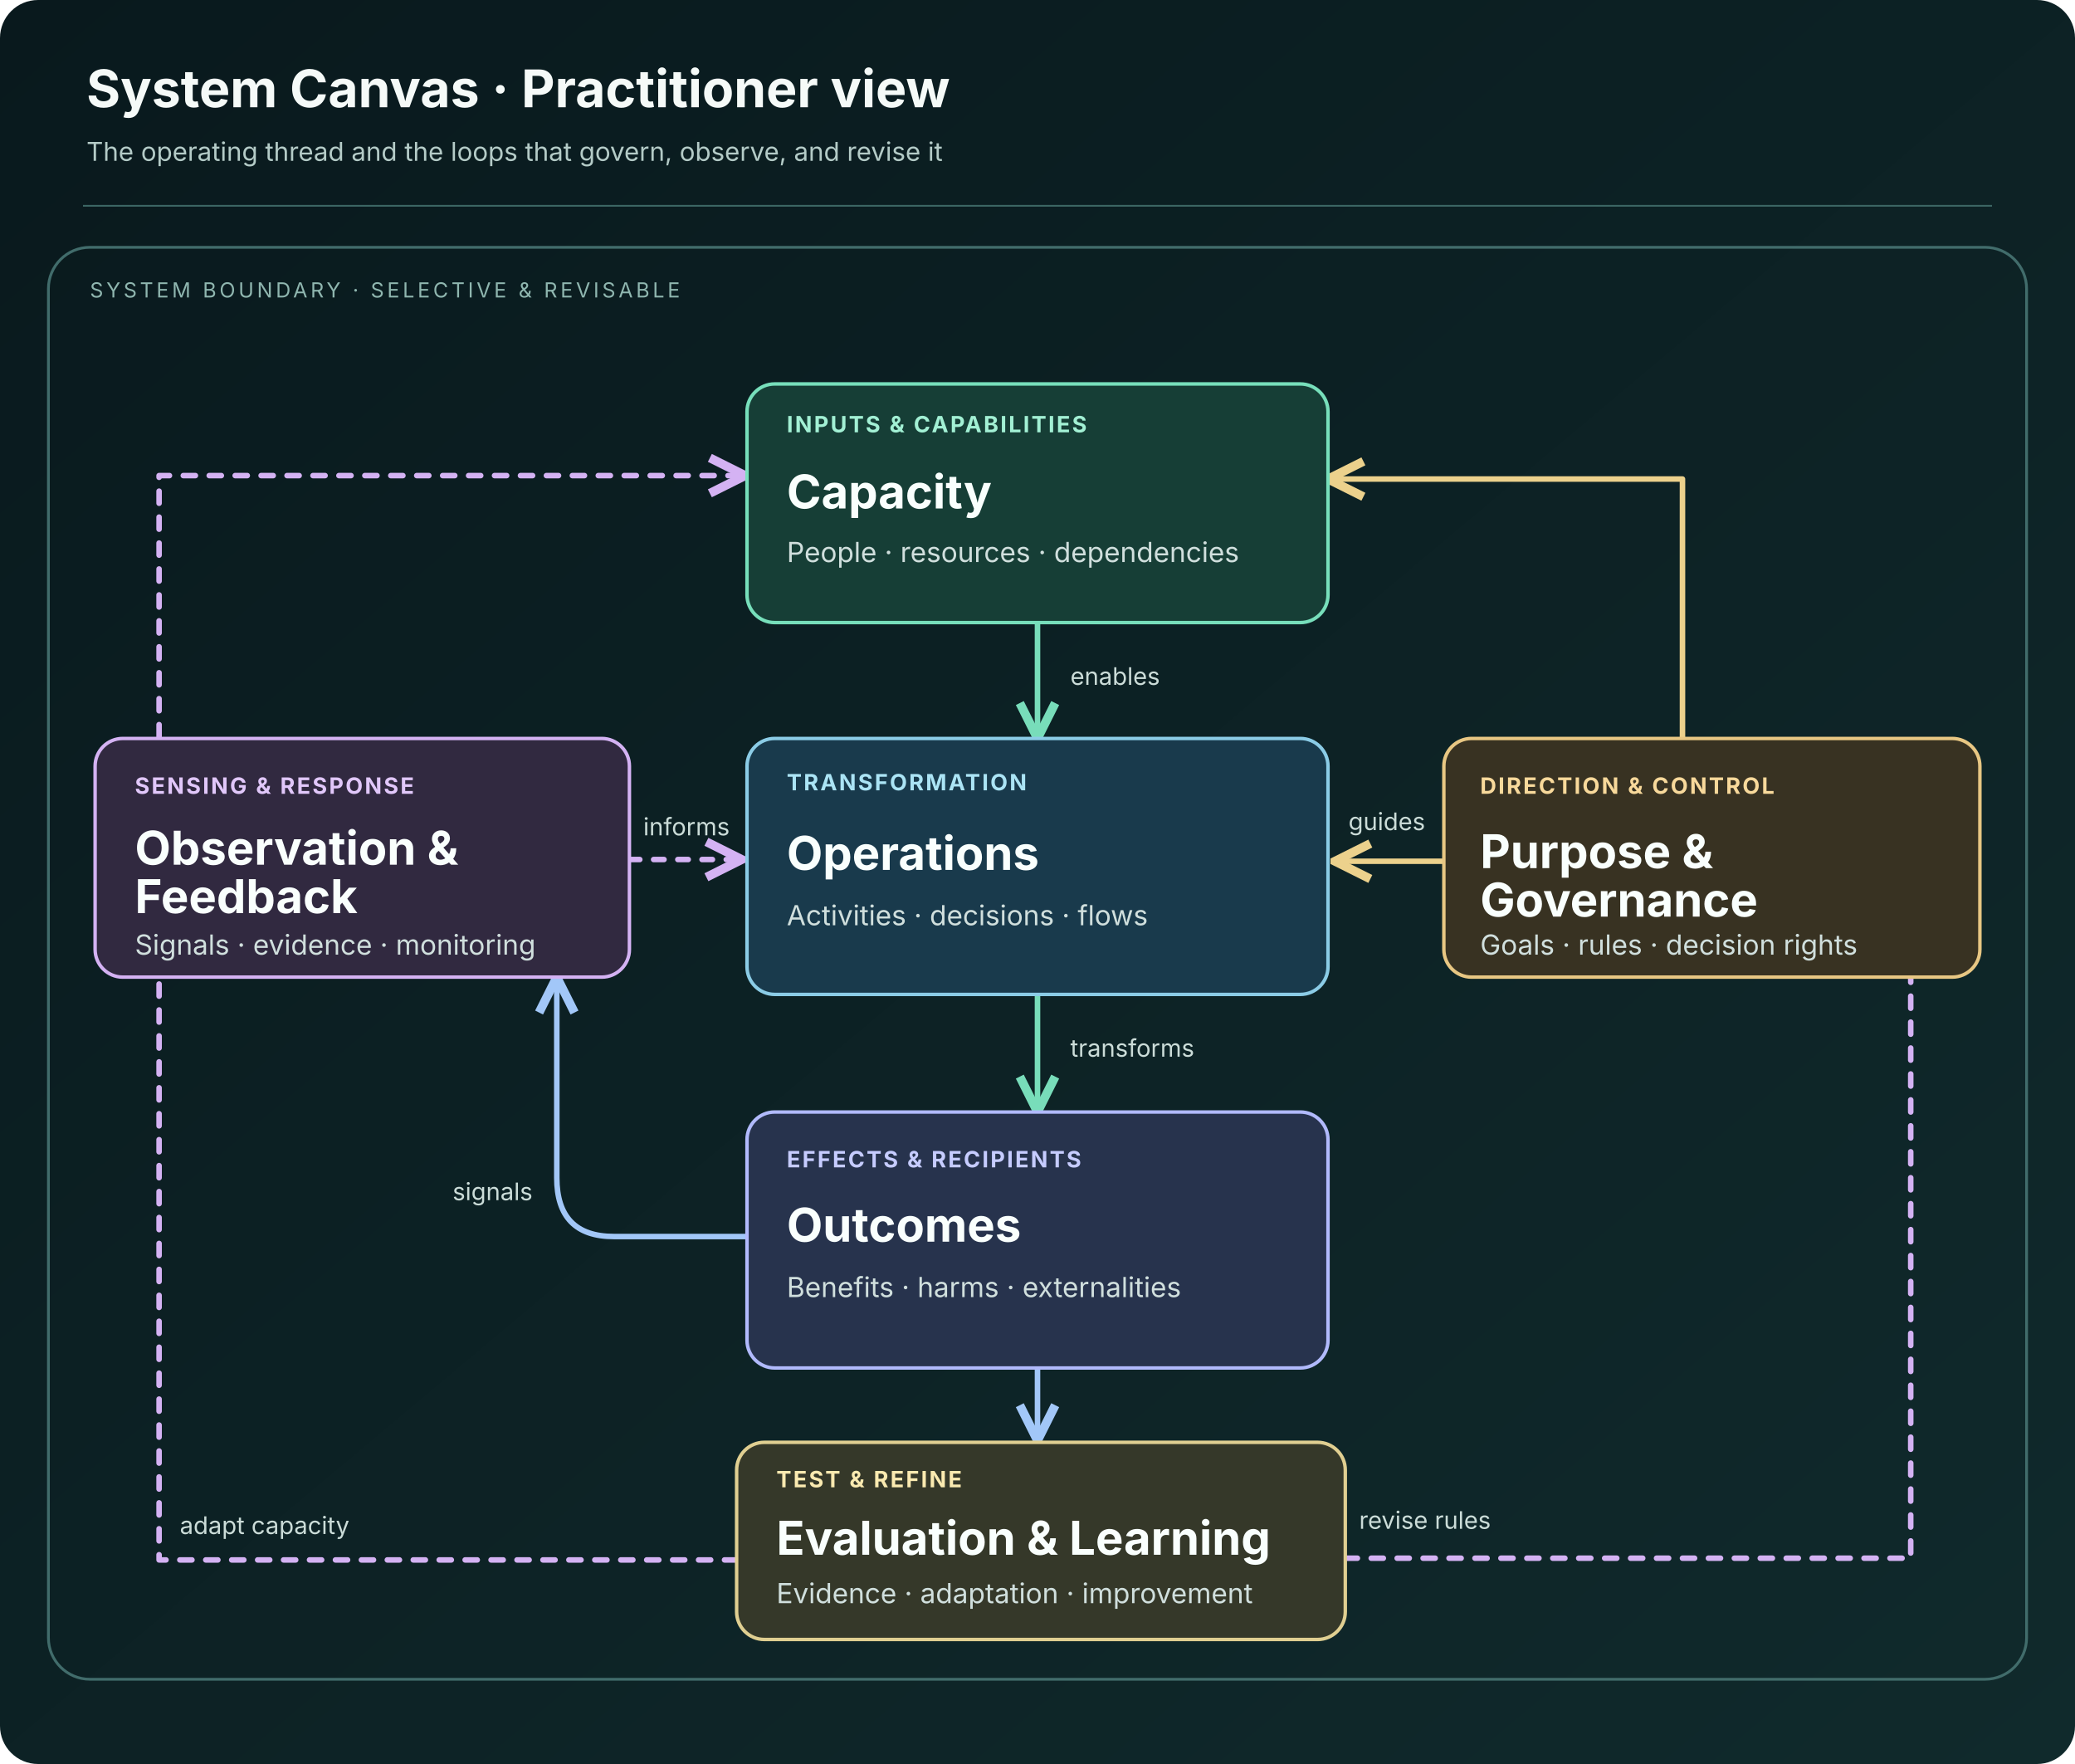
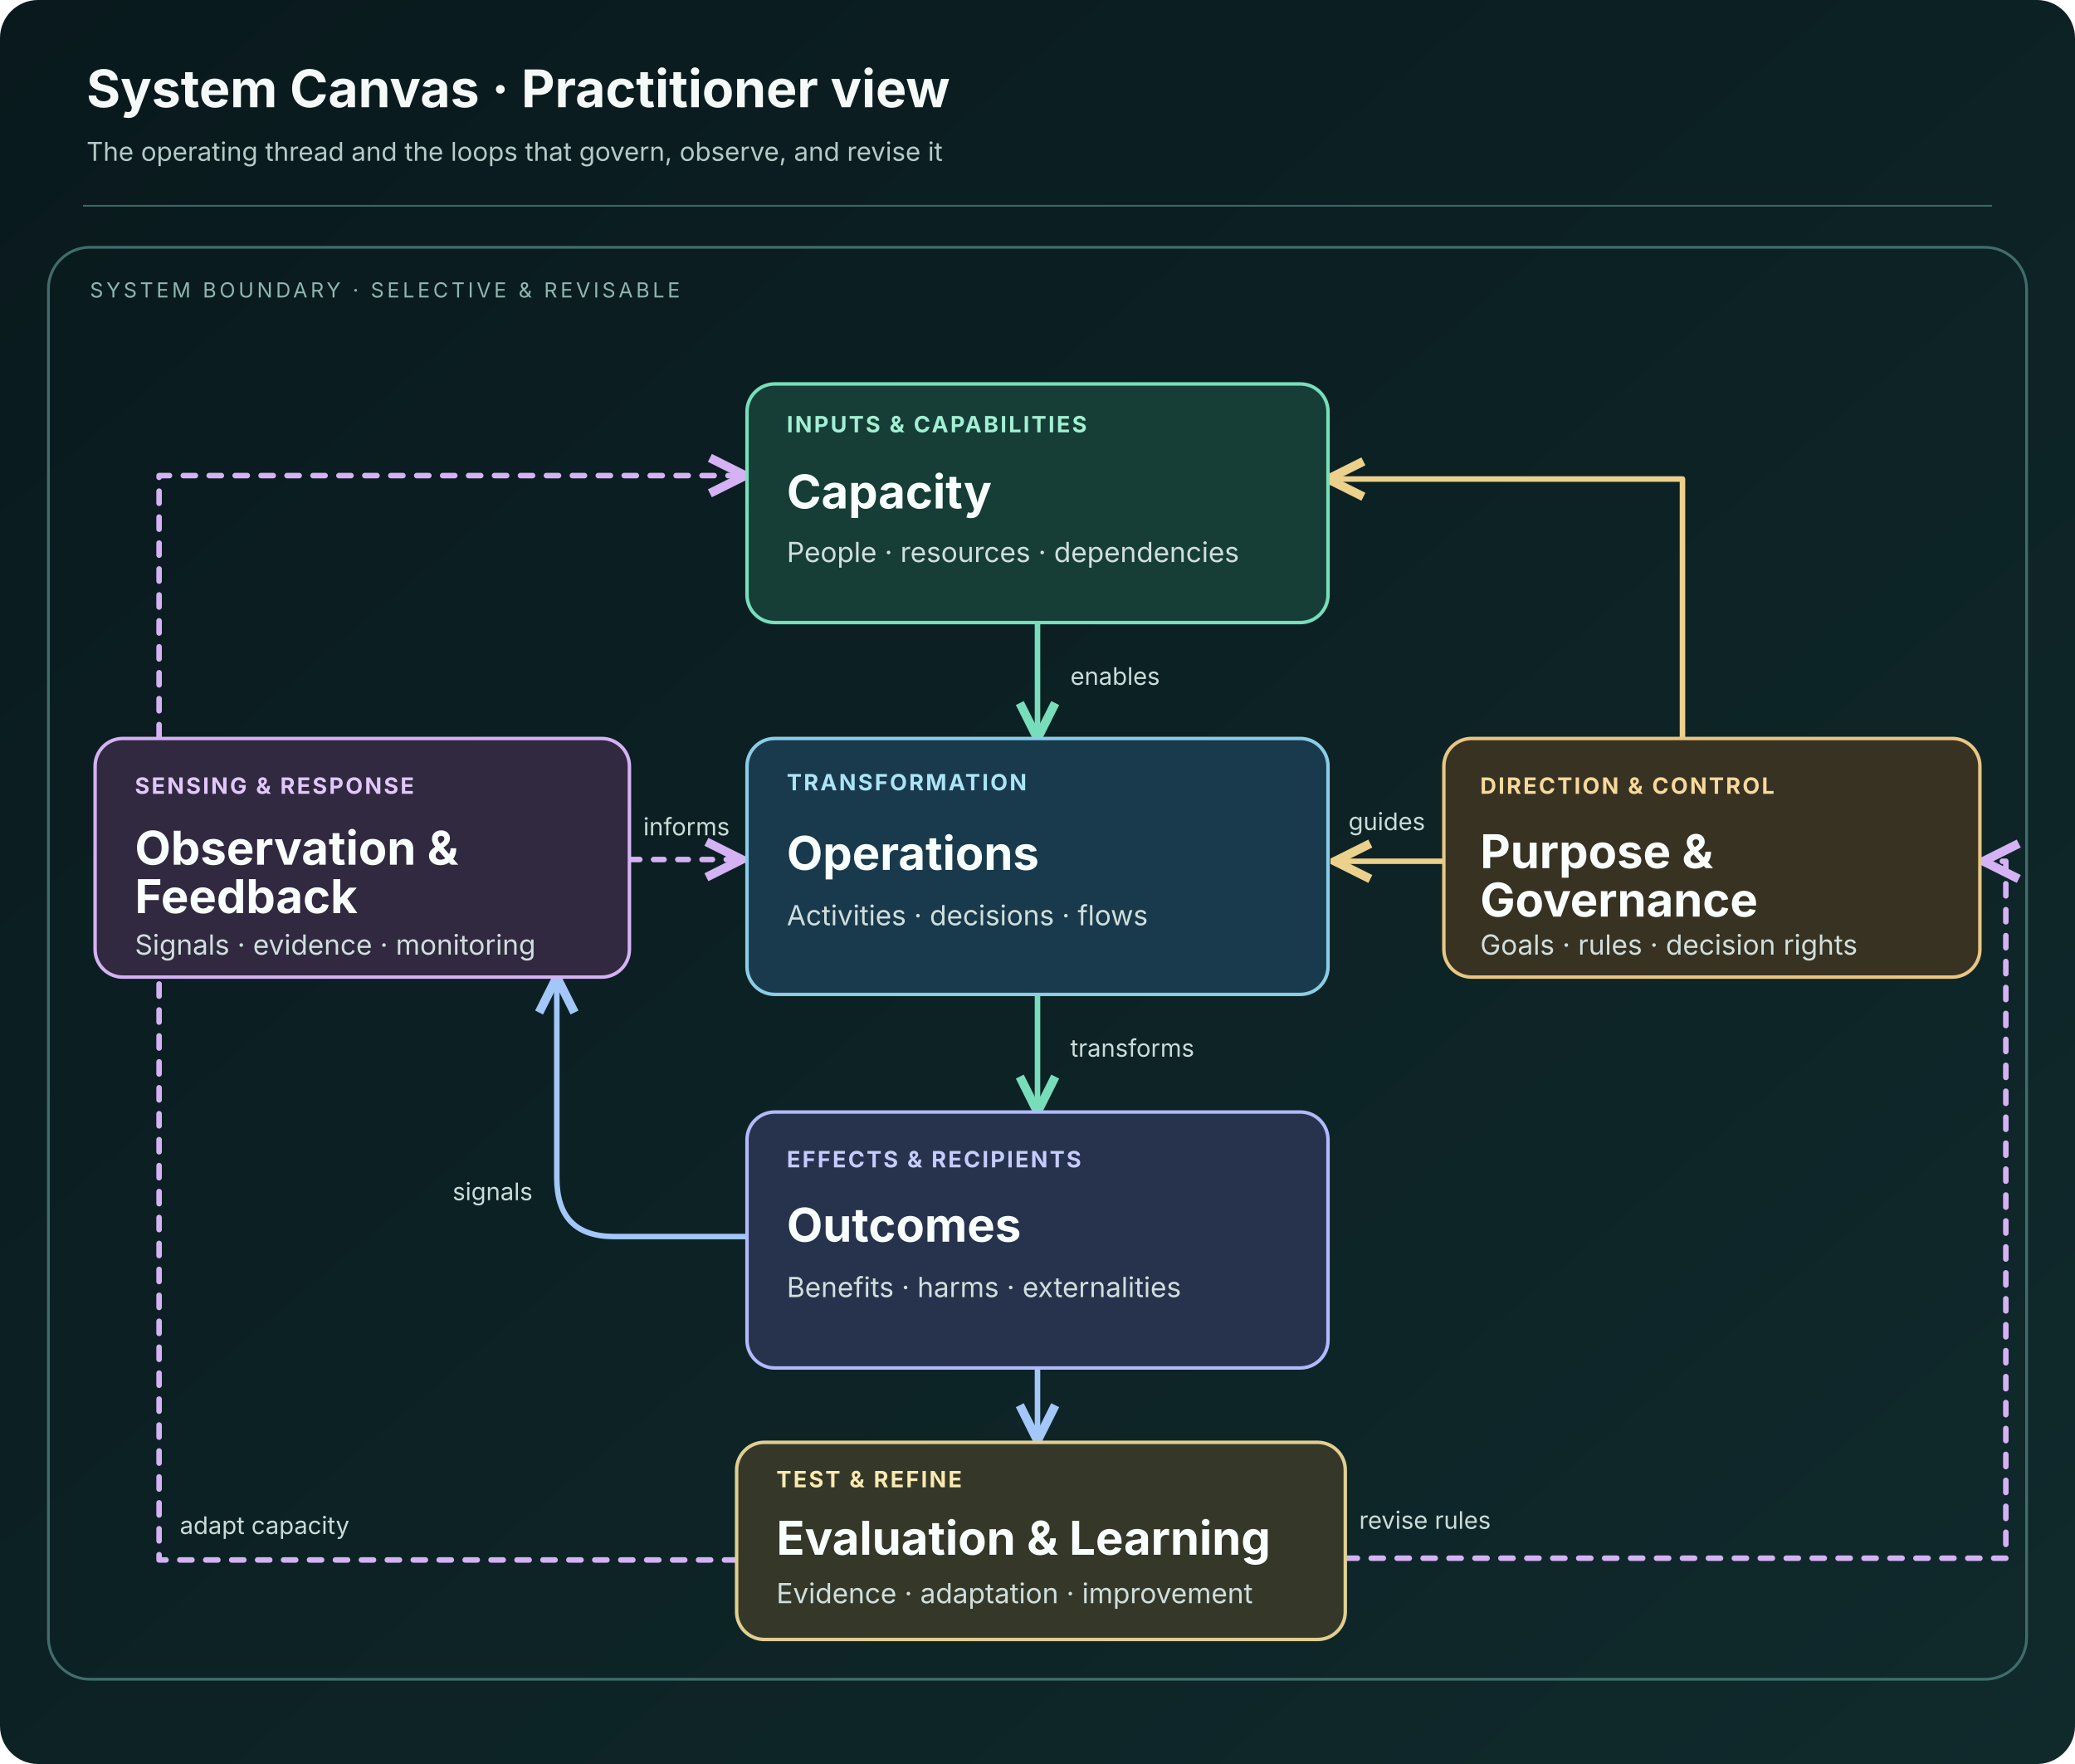
<svg xmlns="http://www.w3.org/2000/svg" viewBox="0 0 1200 1020" role="img" aria-labelledby="practitioner-title practitioner-desc" class="canvas-svg">
  <defs>
    <linearGradient id="p-bg" x1="0" y1="0" x2="1" y2="1">
      <stop stop-color="#09191d" />
      <stop offset="1" stop-color="#102a2c" />
    </linearGradient>
    <marker id="p-mint" viewBox="0 0 10 10" refX="9" refY="5" markerWidth="8" markerHeight="8" orient="auto">
      <path d="M1 1L9 5L1 9" fill="none" stroke="#78ddba" stroke-width="2" />
    </marker>
    <marker id="p-sky" viewBox="0 0 10 10" refX="9" refY="5" markerWidth="8" markerHeight="8" orient="auto">
      <path d="M1 1L9 5L1 9" fill="none" stroke="#a2c7f8" stroke-width="2" />
    </marker>
    <marker id="p-gold" viewBox="0 0 10 10" refX="9" refY="5" markerWidth="8" markerHeight="8" orient="auto">
      <path d="M1 1L9 5L1 9" fill="none" stroke="#ecd18c" stroke-width="2" />
    </marker>
    <marker id="p-violet" viewBox="0 0 10 10" refX="9" refY="5" markerWidth="8" markerHeight="8" orient="auto">
      <path d="M1 1L9 5L1 9" fill="none" stroke="#d4b2f3" stroke-width="2" />
    </marker>
    <style>
text{font-family:Inter,ui-sans-serif,system-ui,Arial,sans-serif}.p-heading{font-size:30px;font-weight:750;fill:#f5faf8}.p-sub{font-size:15px;fill:#b4cbc7}.p-kicker{font-size:12px;letter-spacing:1.8px;fill:#8fb6af}.p-tag{font-size:13px;letter-spacing:1.1px;font-weight:700}.p-title{font-size:27px;fill:#f9fffd;font-weight:750}.p-description{font-size:16px;fill:#d0dfdd}.p-arrow{fill:none;stroke-width:3.2;stroke-linejoin:round;stroke-linecap:round}.p-label{font-size:14px;fill:#cbdcd8}.p-card{stroke-width:2}.zone{transition:opacity .2s}.p-arrow-group{transition:opacity .2s} 
</style>
  </defs>
  <rect width="1200" height="1020" rx="22" fill="url(#p-bg)" />
  <text x="50" y="62" class="p-heading">System Canvas · Practitioner view</text>
  <text x="50" y="93" class="p-sub">The operating thread and the loops that govern, observe, and revise it</text>
  <path d="M48 119H1152" stroke="#3c6664" />
  <rect x="28" y="143" width="1144" height="828" rx="24" fill="none" stroke="#416c6b" stroke-width="1.6" />
  <text x="52" y="172" class="p-kicker">SYSTEM BOUNDARY · SELECTIVE &amp; REVISABLE</text>
  <g data-edge="material" class="p-arrow-group">
    <path class="p-arrow" d="M600 360V427" stroke="#78ddba" marker-end="url(#p-mint)" />
    <path class="p-arrow" d="M600 575V643" stroke="#78ddba" marker-end="url(#p-mint)" />
    <text x="619" y="396" class="p-label">enables</text>
    <text x="619" y="611" class="p-label">transforms</text>
  </g>
  <g data-edge="feedback" class="p-arrow-group">
    <path class="p-arrow" d="M432 715H355 Q322 715 322 681V565" stroke="#a2c7f8" marker-end="url(#p-sky)" />
    <path class="p-arrow" d="M364 497H429" stroke="#d4b2f3" stroke-dasharray="6 8" marker-end="url(#p-violet)" />
    <text x="308" y="694" class="p-label" text-anchor="end">signals</text>
    <text x="397" y="483" class="p-label" text-anchor="middle">informs</text>
  </g>
  <g data-edge="governance" class="p-arrow-group">
    <path class="p-arrow" d="M835 498H772" stroke="#ecd18c" marker-end="url(#p-gold)" />
    <path class="p-arrow" d="M973 427V277H768" stroke="#ecd18c" marker-end="url(#p-gold)" />
    <text x="802" y="480" class="p-label" text-anchor="middle">guides</text>
  </g>
  <g data-edge="evaluation" class="p-arrow-group">
    <path class="p-arrow" d="M600 791V833" stroke="#a2c7f8" marker-end="url(#p-sky)" />
-     <path class="p-arrow" d="M778 901H1105V498H1117" stroke="#d4b2f3" stroke-dasharray="7 8" marker-end="url(#p-violet)" />
+     <path class="p-arrow" d="M778 901H1160V498H1147" stroke="#d4b2f3" stroke-dasharray="7 8" marker-end="url(#p-violet)" />
    <path class="p-arrow" d="M426 902H92V275H431" stroke="#d4b2f3" stroke-dasharray="7 8" marker-end="url(#p-violet)" />
    <text x="786" y="884" class="p-label">revise rules</text>
    <text x="104" y="887" class="p-label">adapt capacity</text>
  </g>
  <g data-zone="capacity" class="zone">
    <rect class="p-card" x="432" y="222" width="336" height="138" rx="16" fill="#163e36" stroke="#77dfbb" />
    <text x="455" y="250" class="p-tag" fill="#a2f0d4">INPUTS &amp; CAPABILITIES</text>
    <text x="455" y="294" class="p-title">Capacity</text>
    <text x="455" y="325" class="p-description">People · resources · dependencies</text>
  </g>
  <g data-zone="operation" class="zone">
    <rect class="p-card" x="432" y="427" width="336" height="148" rx="16" fill="#193a4c" stroke="#8bcce6" />
    <text x="455" y="457" class="p-tag" fill="#abe4f5">TRANSFORMATION</text>
    <text x="455" y="503" class="p-title">Operations</text>
    <text x="455" y="535" class="p-description">Activities · decisions · flows</text>
  </g>
  <g data-zone="outcomes" class="zone">
    <rect class="p-card" x="432" y="643" width="336" height="148" rx="16" fill="#27334d" stroke="#b1bafc" />
    <text x="455" y="675" class="p-tag" fill="#c6ccff">EFFECTS &amp; RECIPIENTS</text>
    <text x="455" y="718" class="p-title">Outcomes</text>
    <text x="455" y="750" class="p-description">Benefits · harms · externalities</text>
  </g>
  <g data-zone="feedback" class="zone">
    <rect class="p-card" x="55" y="427" width="309" height="138" rx="16" fill="#312940" stroke="#d4b2f3" />
    <text x="78" y="459" class="p-tag" fill="#e1c7fa">SENSING &amp; RESPONSE</text>
    <text x="78" y="500" class="p-title" font-size="24">Observation &amp;</text>
    <text x="78" y="528" class="p-title" font-size="24">Feedback</text>
    <text x="78" y="552" class="p-description" font-size="13">Signals · evidence · monitoring</text>
  </g>
  <g data-zone="governance" class="zone">
    <rect class="p-card" x="835" y="427" width="310" height="138" rx="16" fill="#383222" stroke="#e8c783" />
    <text x="856" y="459" class="p-tag" fill="#f8d99b">DIRECTION &amp; CONTROL</text>
    <text x="856" y="502" class="p-title" font-size="23">Purpose &amp;</text>
    <text x="856" y="530" class="p-title" font-size="23">Governance</text>
    <text x="856" y="552" class="p-description" font-size="13">Goals · rules · decision rights</text>
  </g>
  <g data-zone="evaluation" class="zone">
    <rect class="p-card" x="426" y="834" width="352" height="114" rx="16" fill="#353829" stroke="#e0cf91" />
    <text x="449" y="860" class="p-tag" fill="#faeab0">TEST &amp; REFINE</text>
    <text x="449" y="899" class="p-title" font-size="24">Evaluation &amp; Learning</text>
    <text x="449" y="927" class="p-description">Evidence · adaptation · improvement</text>
  </g>
</svg>
